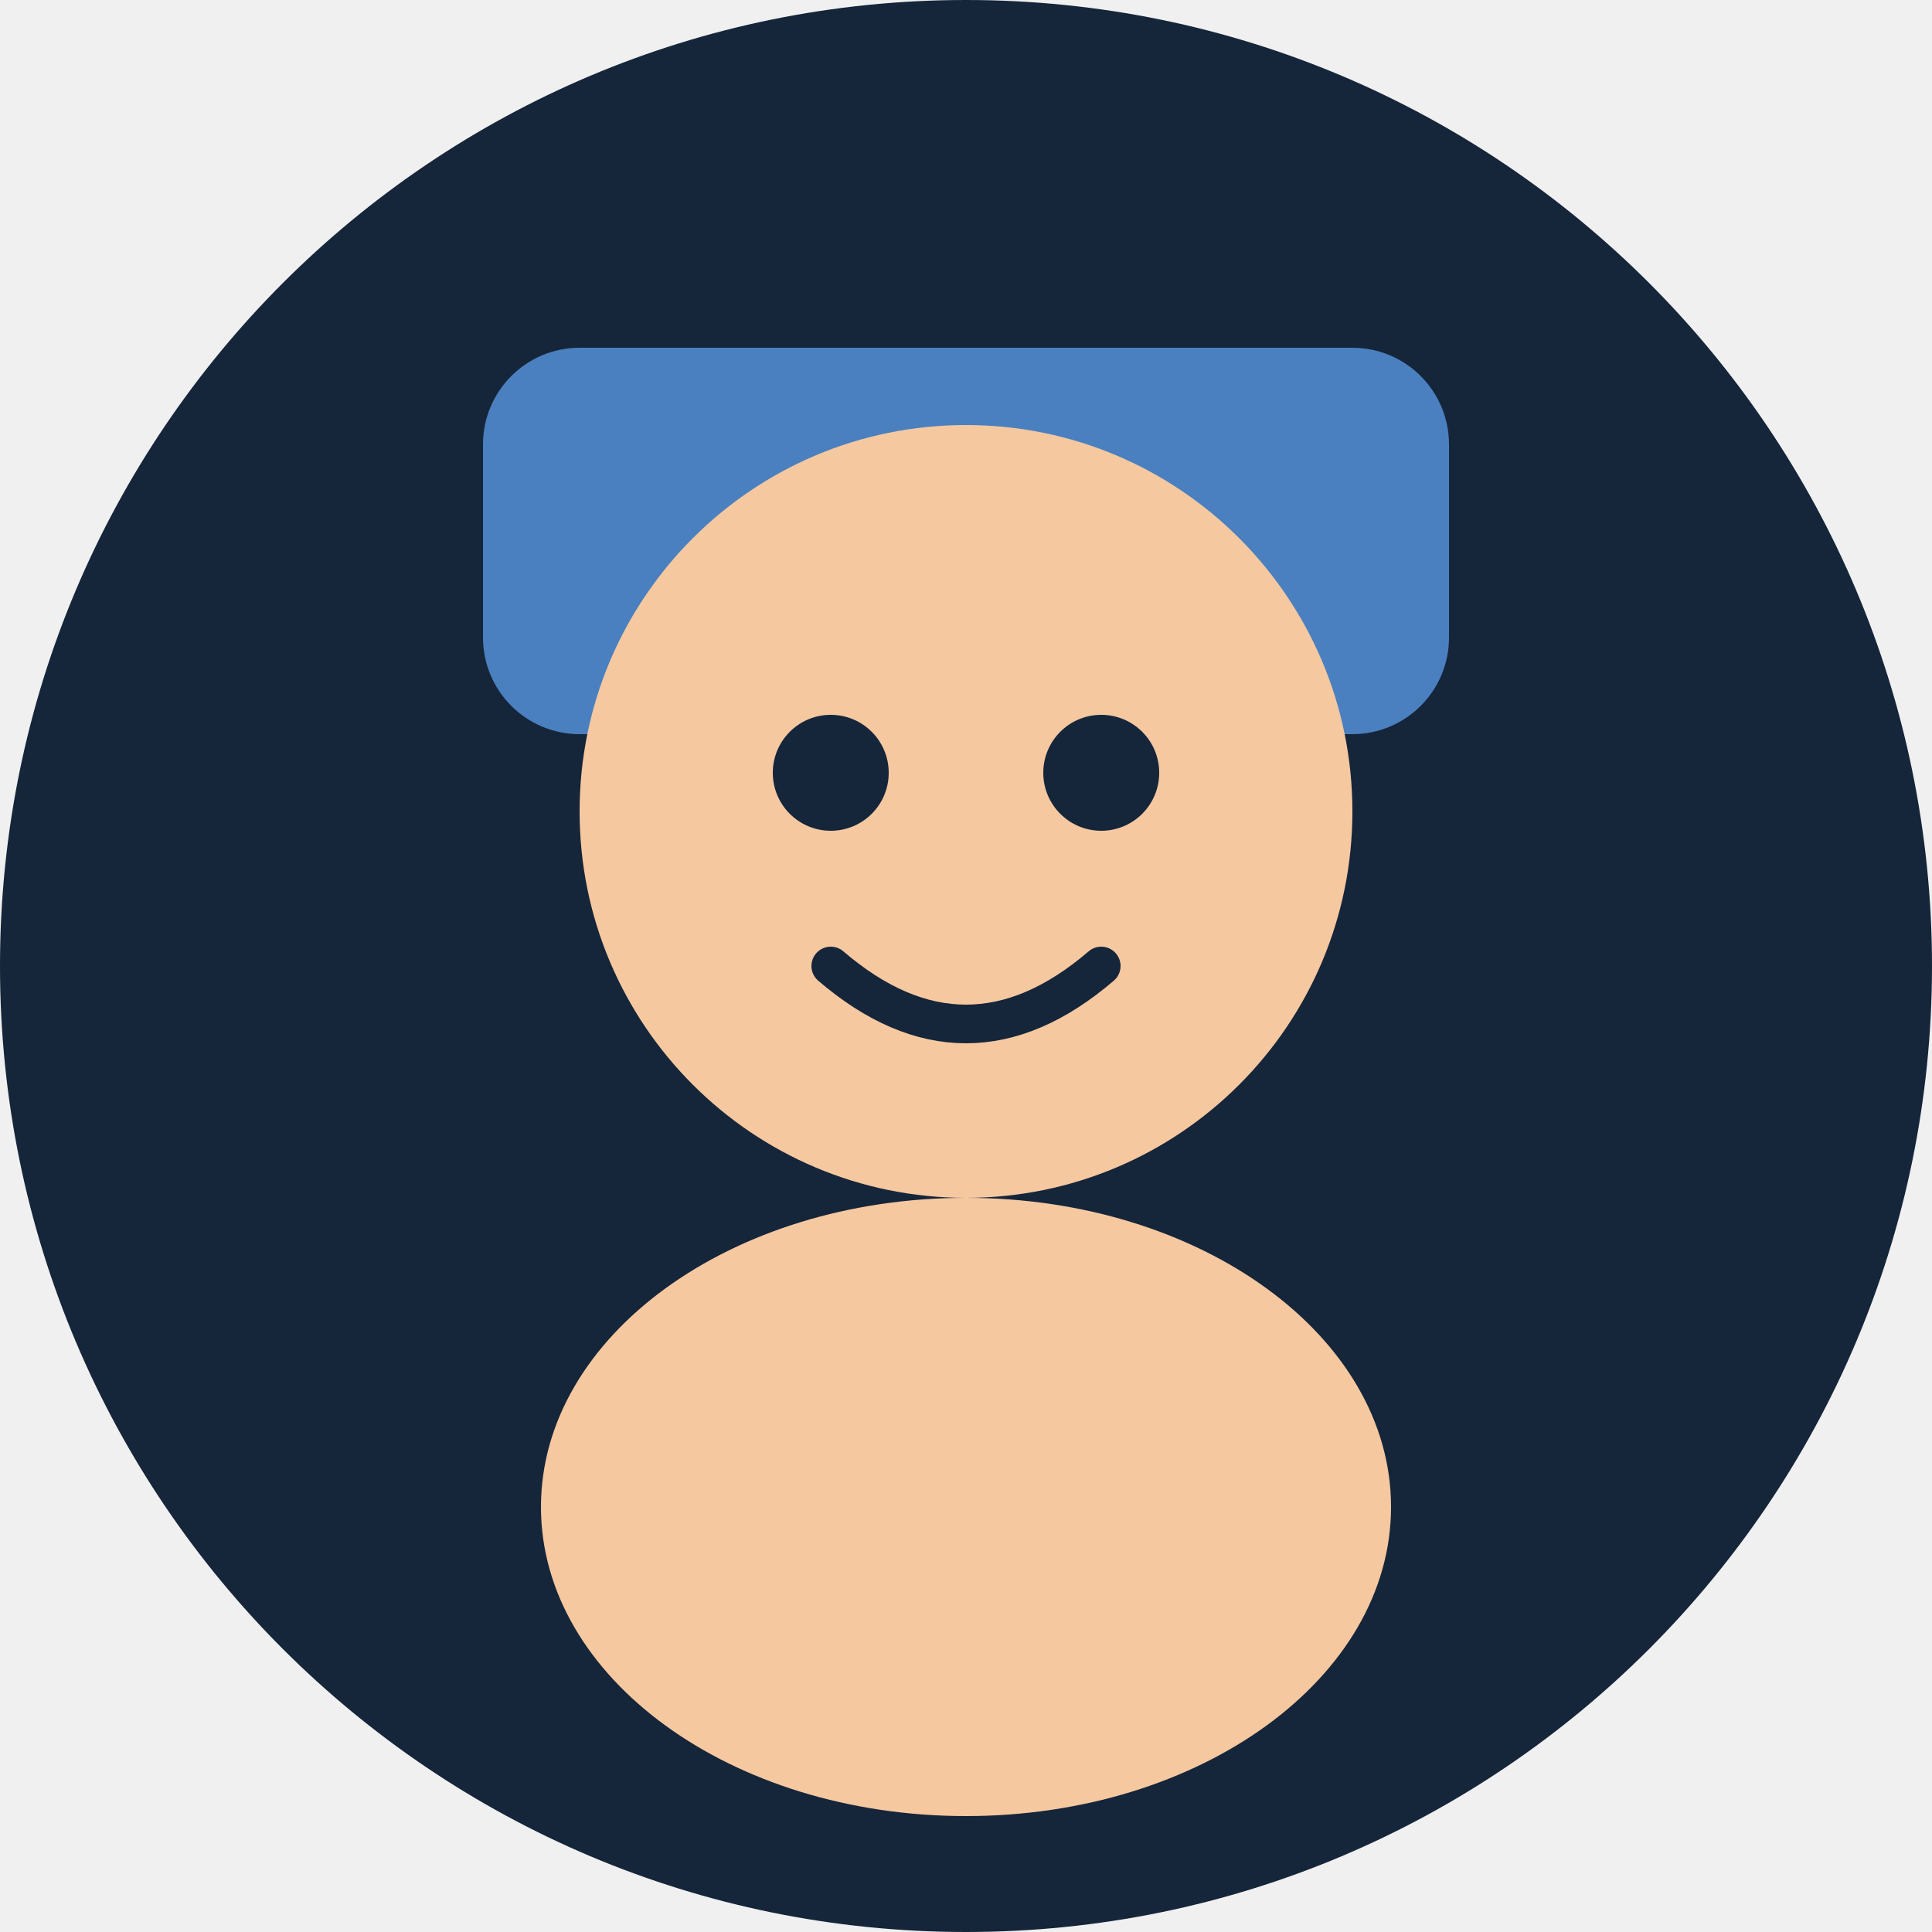
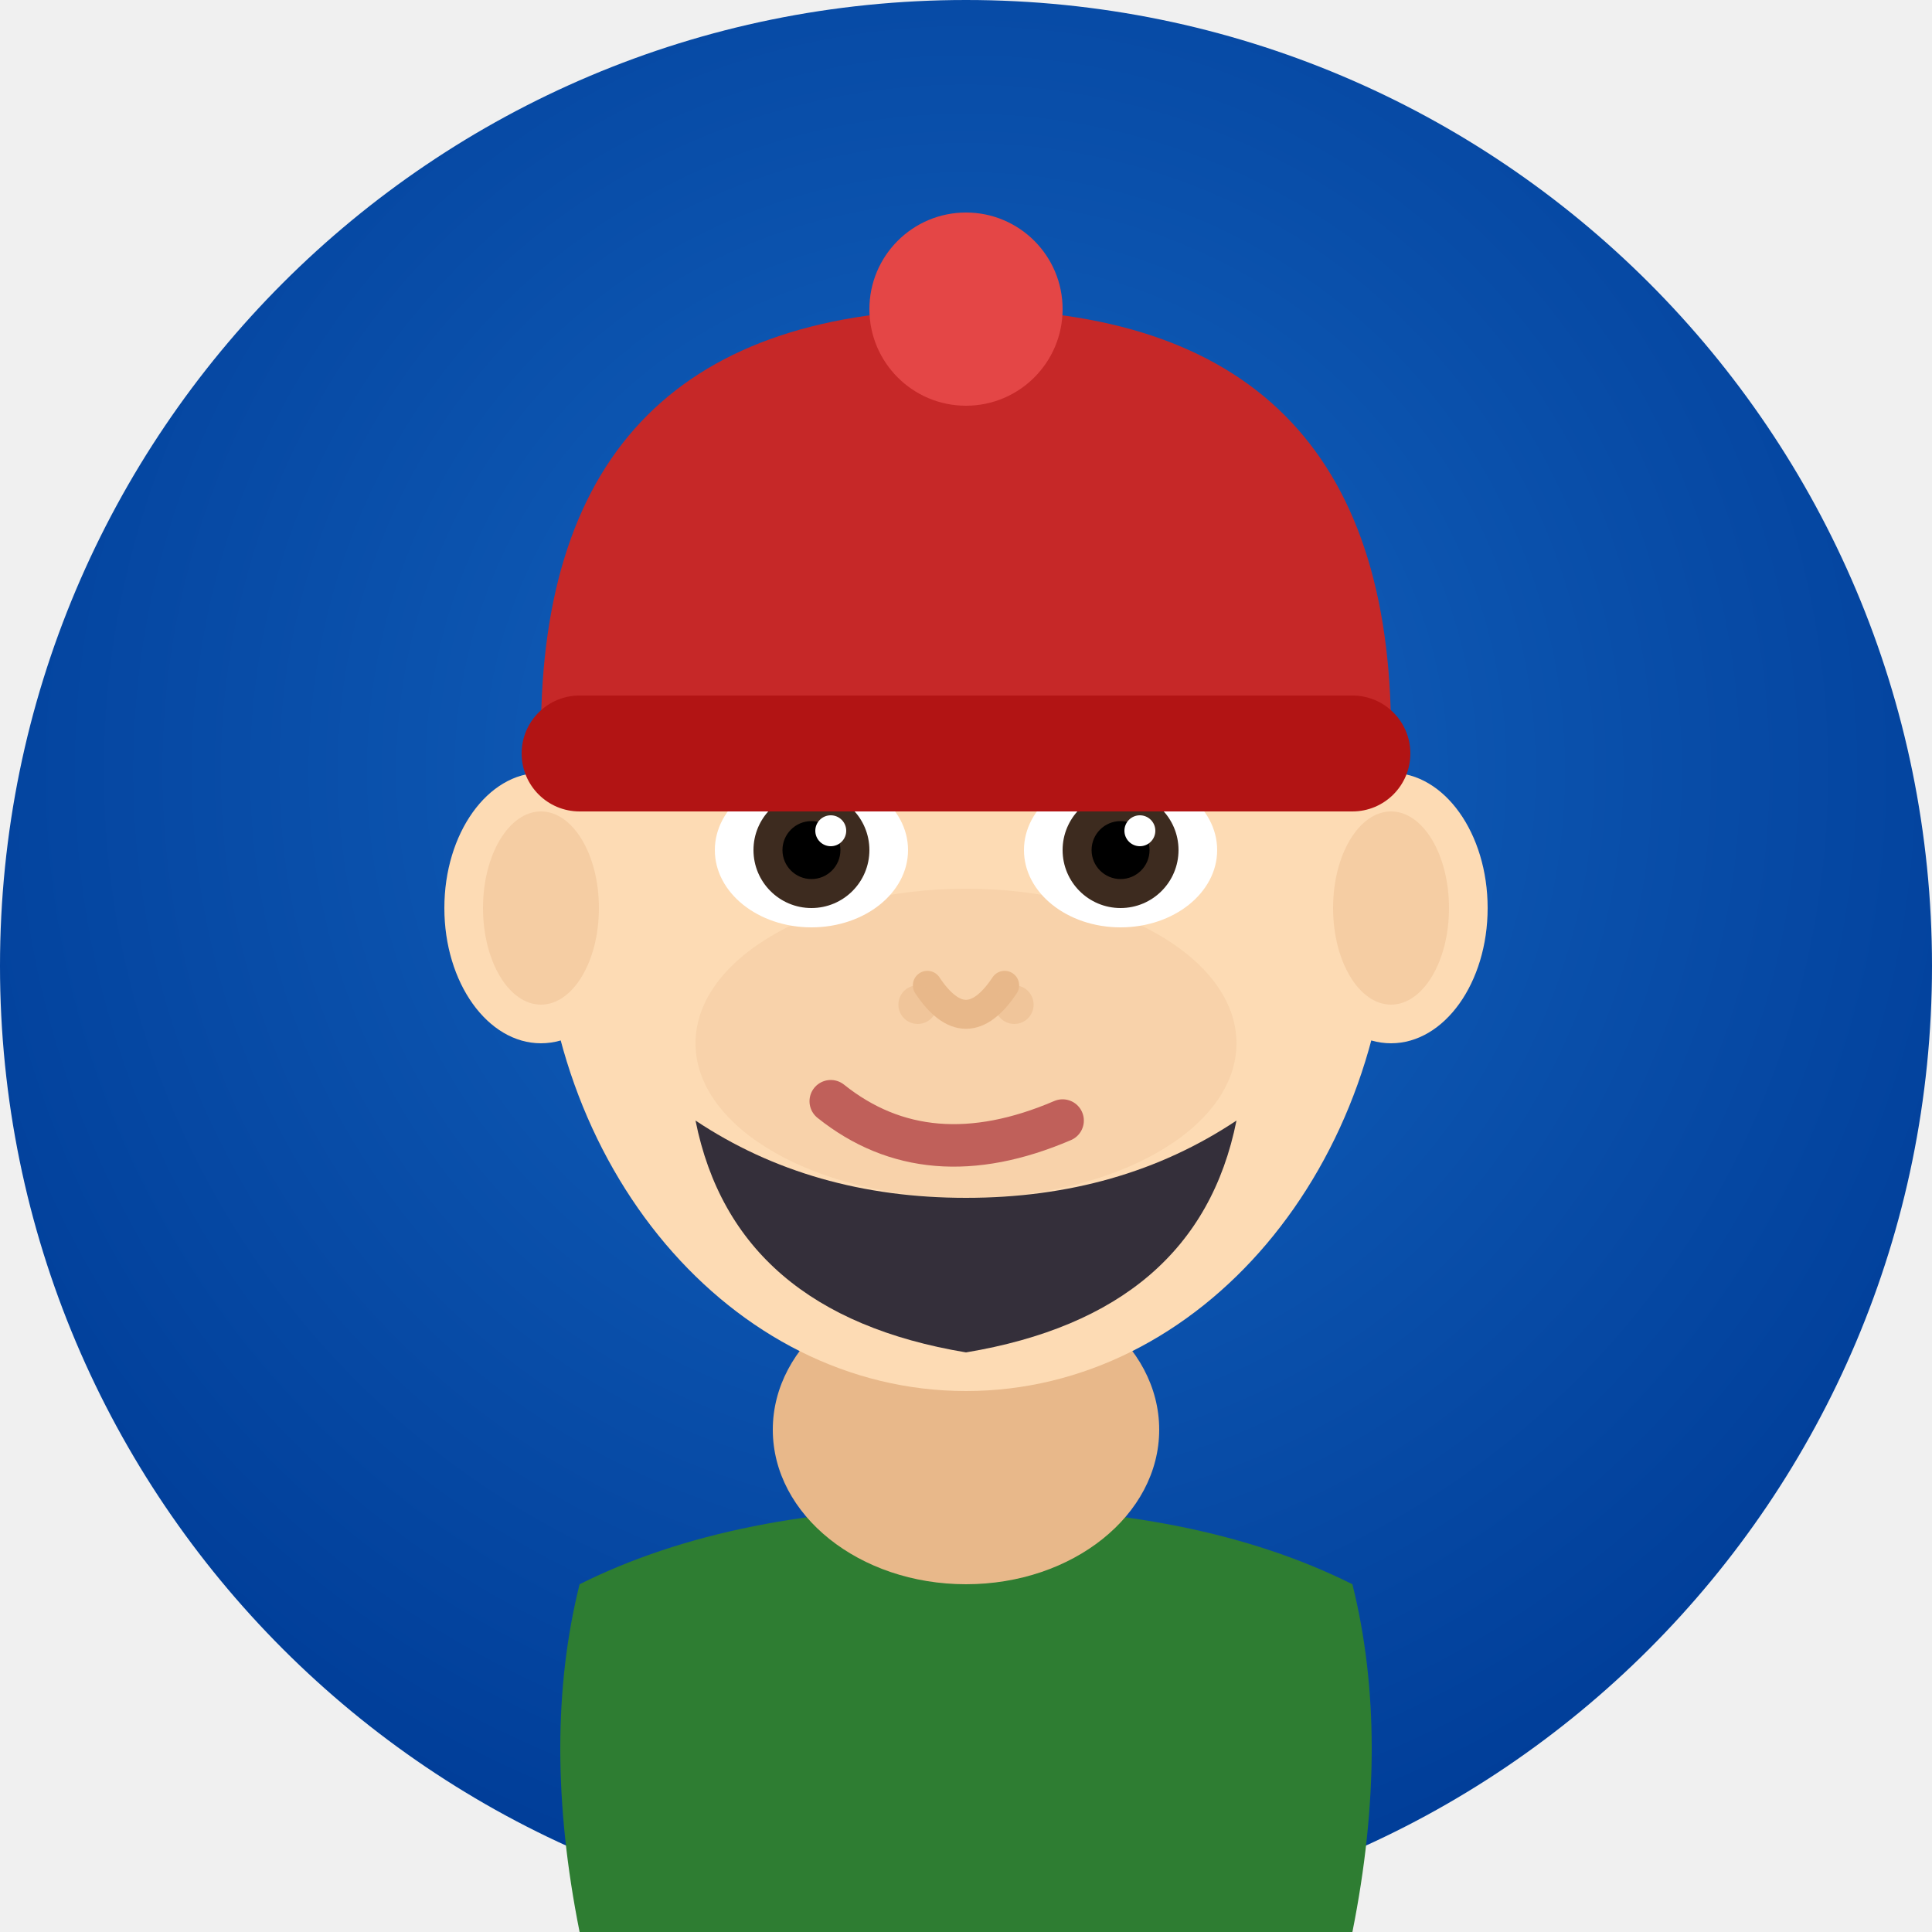
<svg xmlns="http://www.w3.org/2000/svg" viewBox="0 0 100 100">
-   <circle cx="50" cy="50" r="50" fill="#15253a" />
-   <rect x="25" y="18" width="50" height="20" rx="5" fill="#4a80bf" />
-   <circle cx="50" cy="42" r="20" fill="#f5c8a0" />
-   <circle cx="43" cy="40" r="3" fill="#15253a" />
-   <circle cx="57" cy="40" r="3" fill="#15253a" />
-   <path d="M43 50 Q50 56 57 50" stroke="#15253a" stroke-width="2" fill="none" stroke-linecap="round" />
-   <ellipse cx="50" cy="78" rx="22" ry="16" fill="#f5c8a0" />
+   <defs>
+     <radialGradient id="bg" cx="50%" cy="40%" r="60%">
+       <stop offset="0%" stop-color="#1565c0" stop-opacity="1" />
+       <stop offset="100%" stop-color="#003d98" stop-opacity="1" />
+     </radialGradient>
+   </defs>
+   <circle cx="50" cy="50" r="50" fill="url(#bg)" />
+   <path d="M30 82 Q28 90 30 100 L70 100 Q72 90 70 82 Q62 78 50 78 Q38 78 30 82Z" fill="#2e7d32" />
+   <ellipse cx="50" cy="74" rx="10" ry="8" fill="#E8B88A" />
+   <ellipse cx="50" cy="46" rx="22" ry="26" fill="#FDDBB4" />
+   <ellipse cx="28" cy="47" rx="5" ry="7" fill="#FDDBB4" />
+   <ellipse cx="28" cy="47" rx="3" ry="5" fill="#E8B88A" opacity="0.4" />
+   <ellipse cx="72" cy="47" rx="5" ry="7" fill="#FDDBB4" />
+   <ellipse cx="72" cy="47" rx="3" ry="5" fill="#E8B88A" opacity="0.4" />
+   <ellipse cx="50" cy="54" rx="14" ry="8" fill="#E8B88A" opacity="0.25" />
+   <ellipse cx="42" cy="44" rx="5" ry="4" fill="#fff" />
+   <ellipse cx="58" cy="44" rx="5" ry="4" fill="#fff" />
+   <circle cx="42" cy="44" r="3" fill="#3d2b1f" />
+   <circle cx="58" cy="44" r="3" fill="#3d2b1f" />
+   <circle cx="42" cy="44" r="1.5" fill="#000" />
+   <circle cx="58" cy="44" r="1.5" fill="#000" />
+   <circle cx="43" cy="43" r="0.8" fill="#fff" />
+   <circle cx="59" cy="43" r="0.8" fill="#fff" />
+   <path d="M48 51 Q50 54 52 51" fill="none" stroke="#E8B88A" stroke-width="1.5" stroke-linecap="round" />
+   <circle cx="47.5" cy="52" r="1" fill="#E8B88A" opacity="0.5" />
+   <circle cx="52.5" cy="52" r="1" fill="#E8B88A" opacity="0.5" />
+   <path d="M28 38 Q28 16 50 16 Q72 16 72 38Z" fill="#c62828" />
+   <rect x="27" y="36" width="46" height="6" rx="3" fill="#b21414" />
+   <circle cx="50" cy="16" r="5" fill="#e44646" />
+   <path d="M43 57 Q48 61 55 58" fill="none" stroke="#c0605a" stroke-width="2.2" stroke-linecap="round" />
+   <path d="M36 58 Q38 68 50 70 Q62 68 64 58 Q58 62 50 62 Q42 62 36 58Z" fill="#101024" opacity="0.85" />
</svg>
